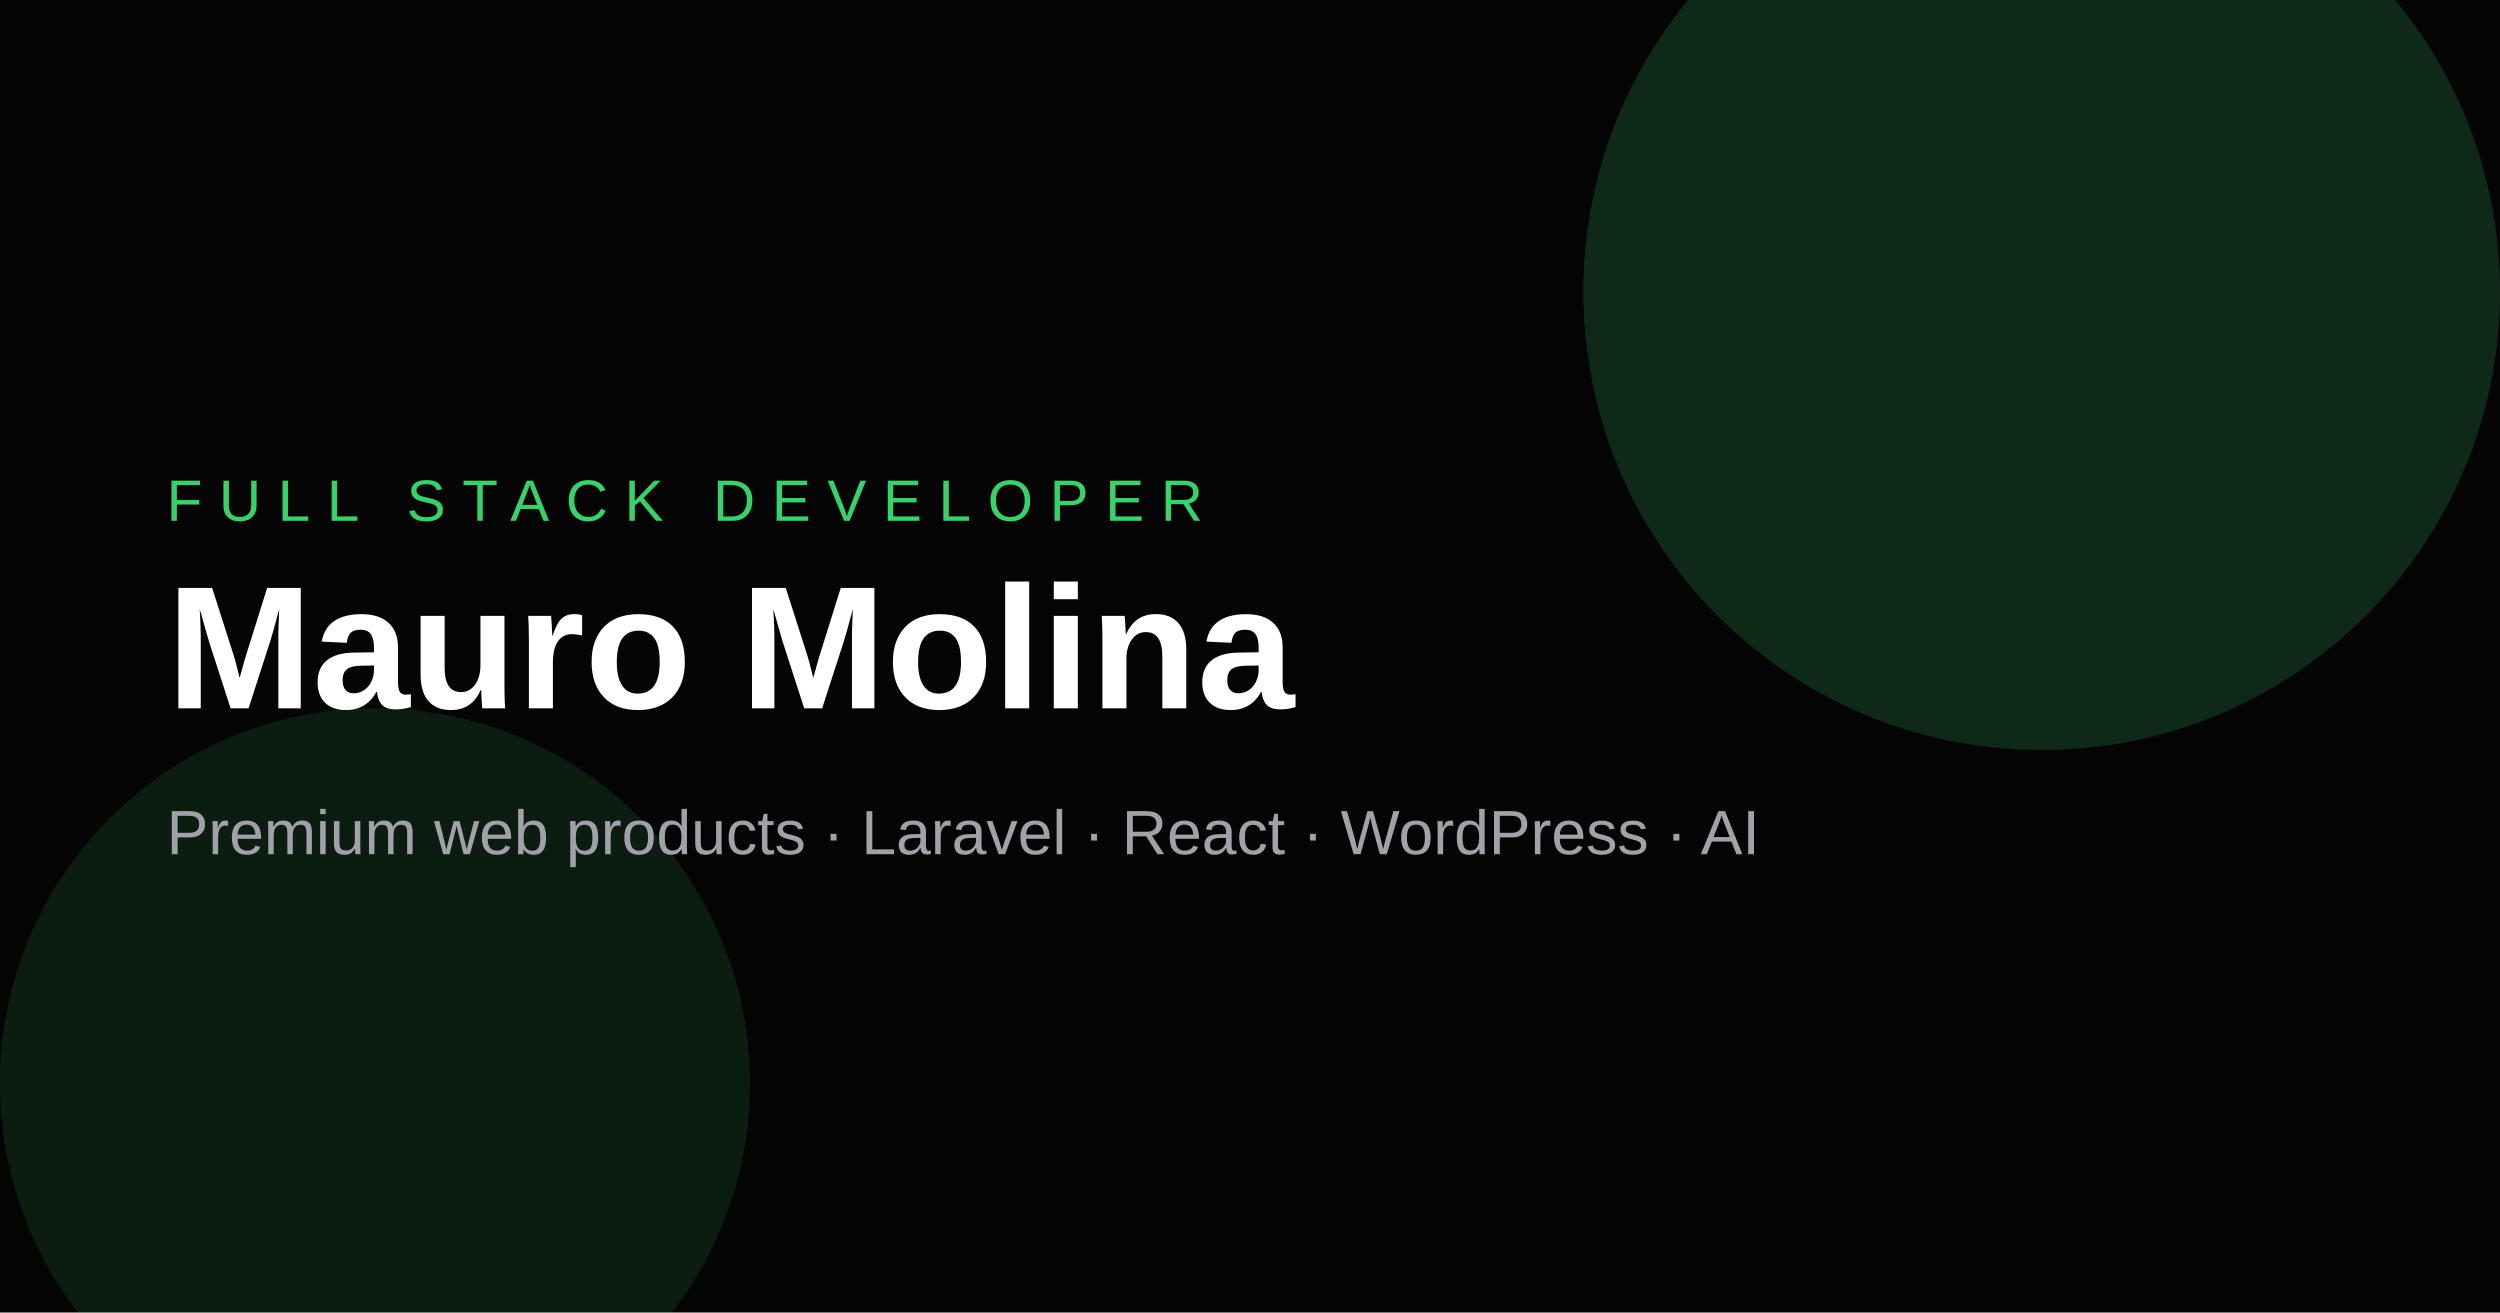
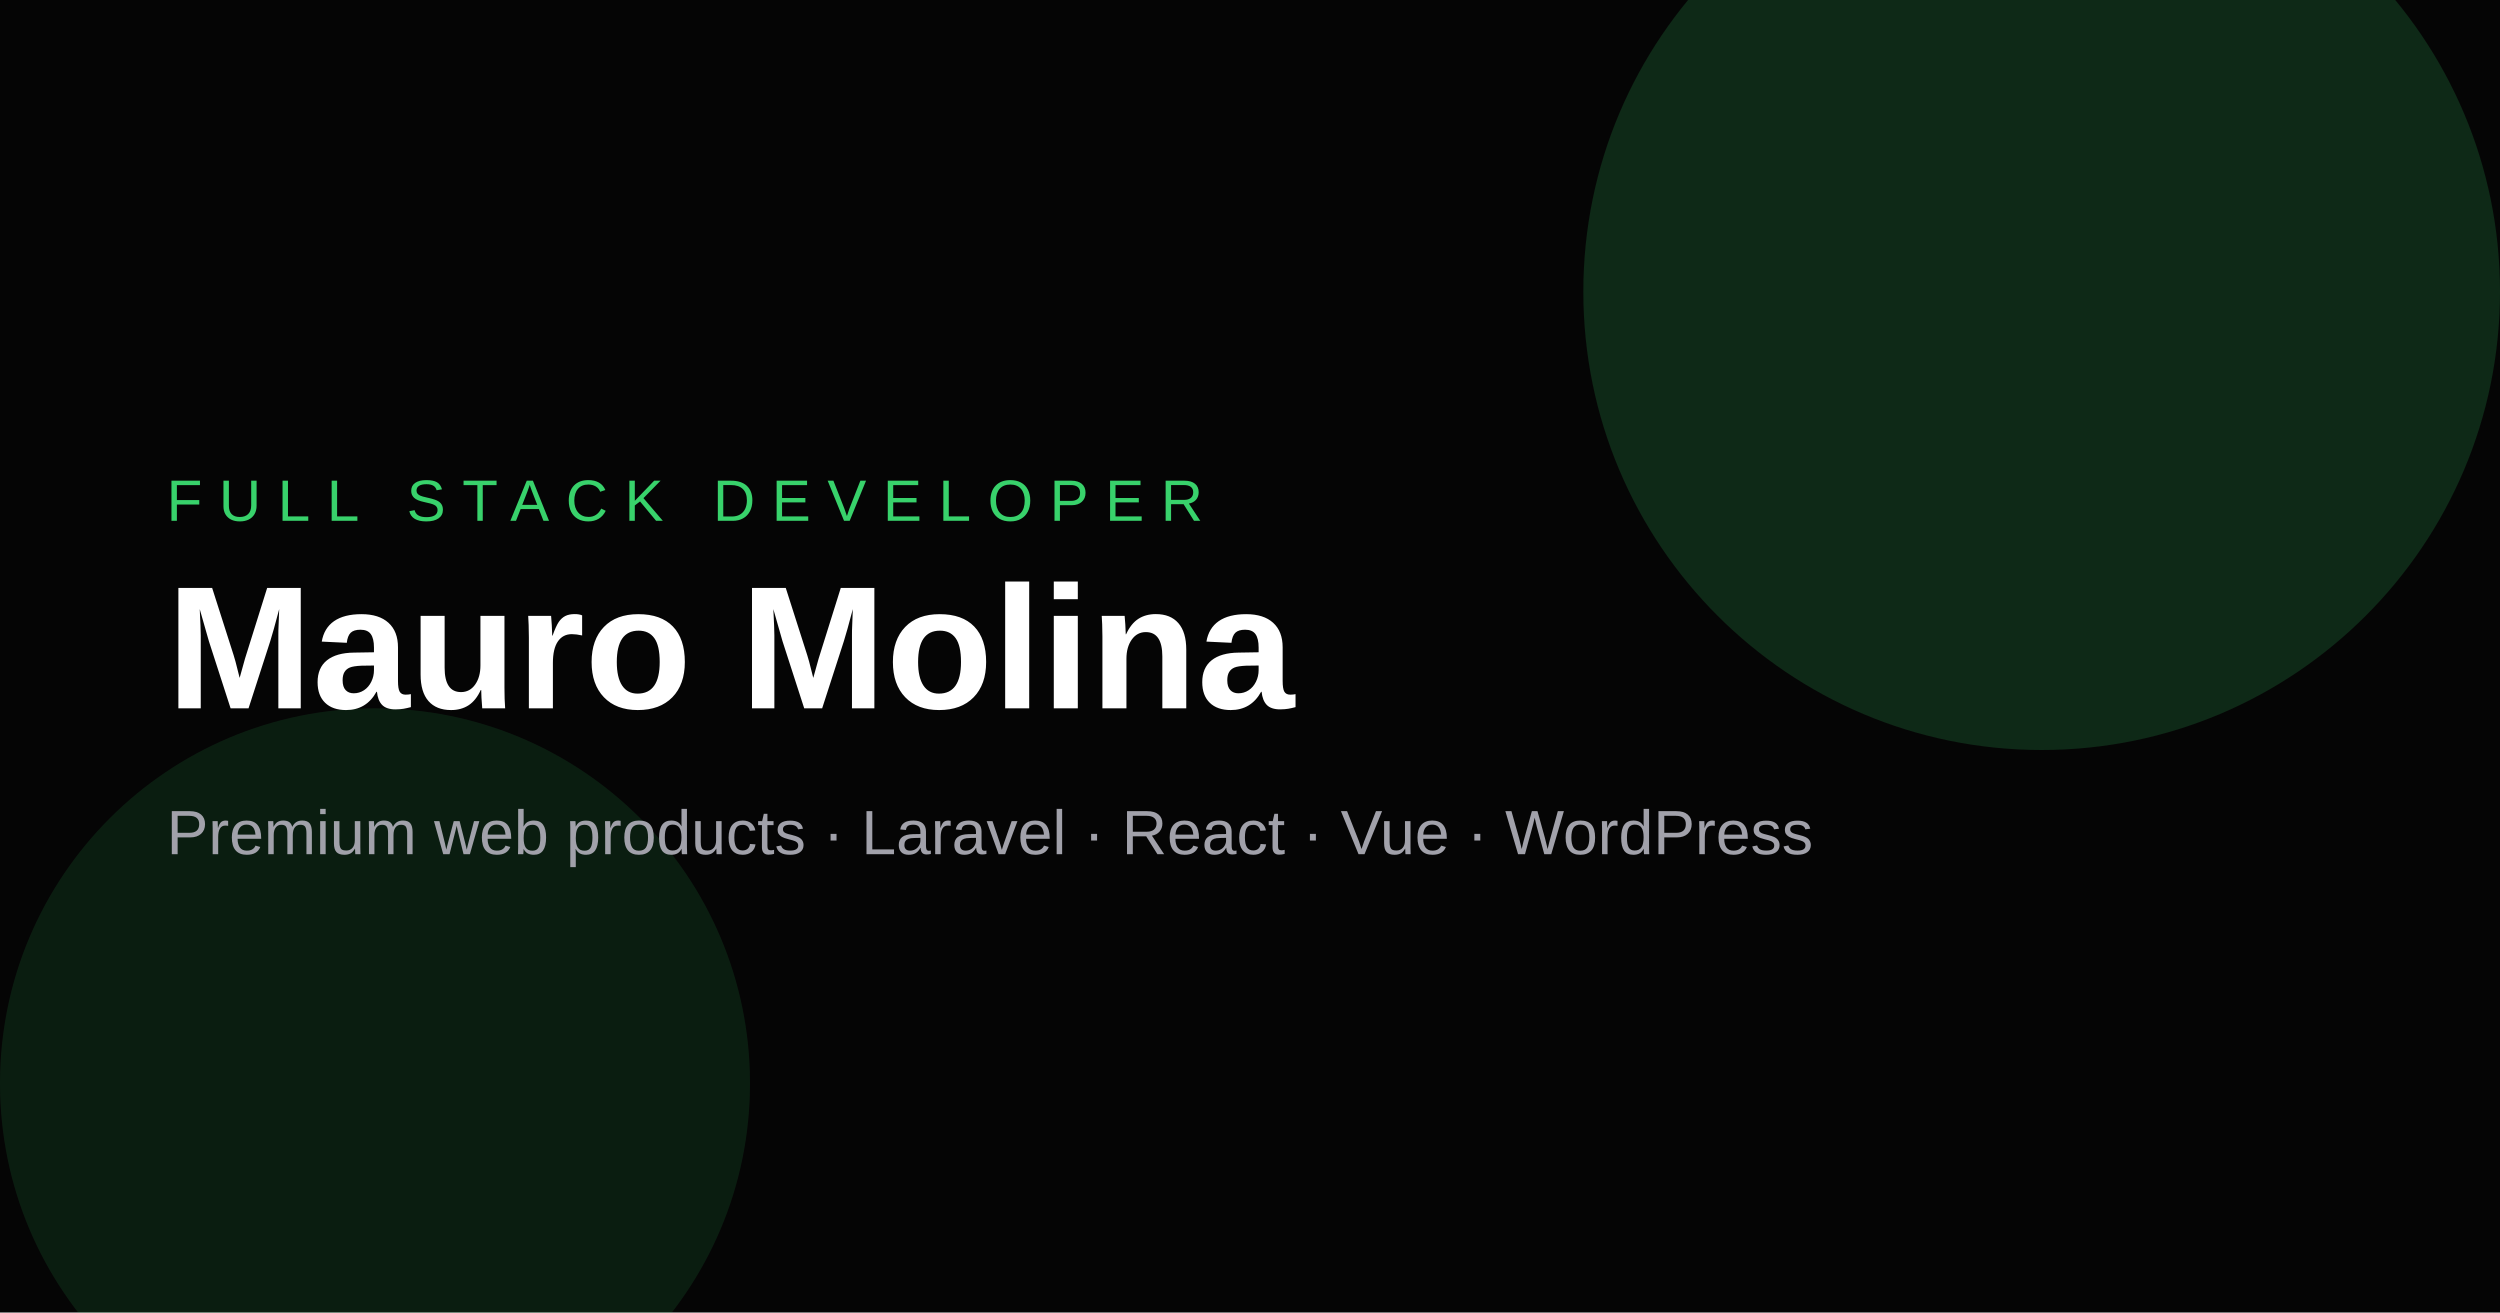
<svg xmlns="http://www.w3.org/2000/svg" width="1200" height="630" viewBox="0 0 1200 630" fill="none">
  <rect width="1200" height="630" fill="#050505" />
  <circle cx="980" cy="140" r="220" fill="#38d26b" fill-opacity="0.18" />
  <circle cx="180" cy="520" r="180" fill="#38d26b" fill-opacity="0.12" />
  <text x="80" y="250" fill="#38d26b" font-family="Arial, sans-serif" font-size="28" letter-spacing="8">FULL STACK DEVELOPER</text>
  <text x="80" y="340" fill="#ffffff" font-family="Arial, sans-serif" font-size="84" font-weight="700">Mauro Molina</text>
-   <text x="80" y="410" fill="#a1a1aa" font-family="Arial, sans-serif" font-size="30">Premium web products · Laravel · React · WordPress · AI</text>
+   <text x="80" y="410" fill="#a1a1aa" font-family="Arial, sans-serif" font-size="30">Premium web products · Laravel · React · Vue · WordPress</text>
</svg>
